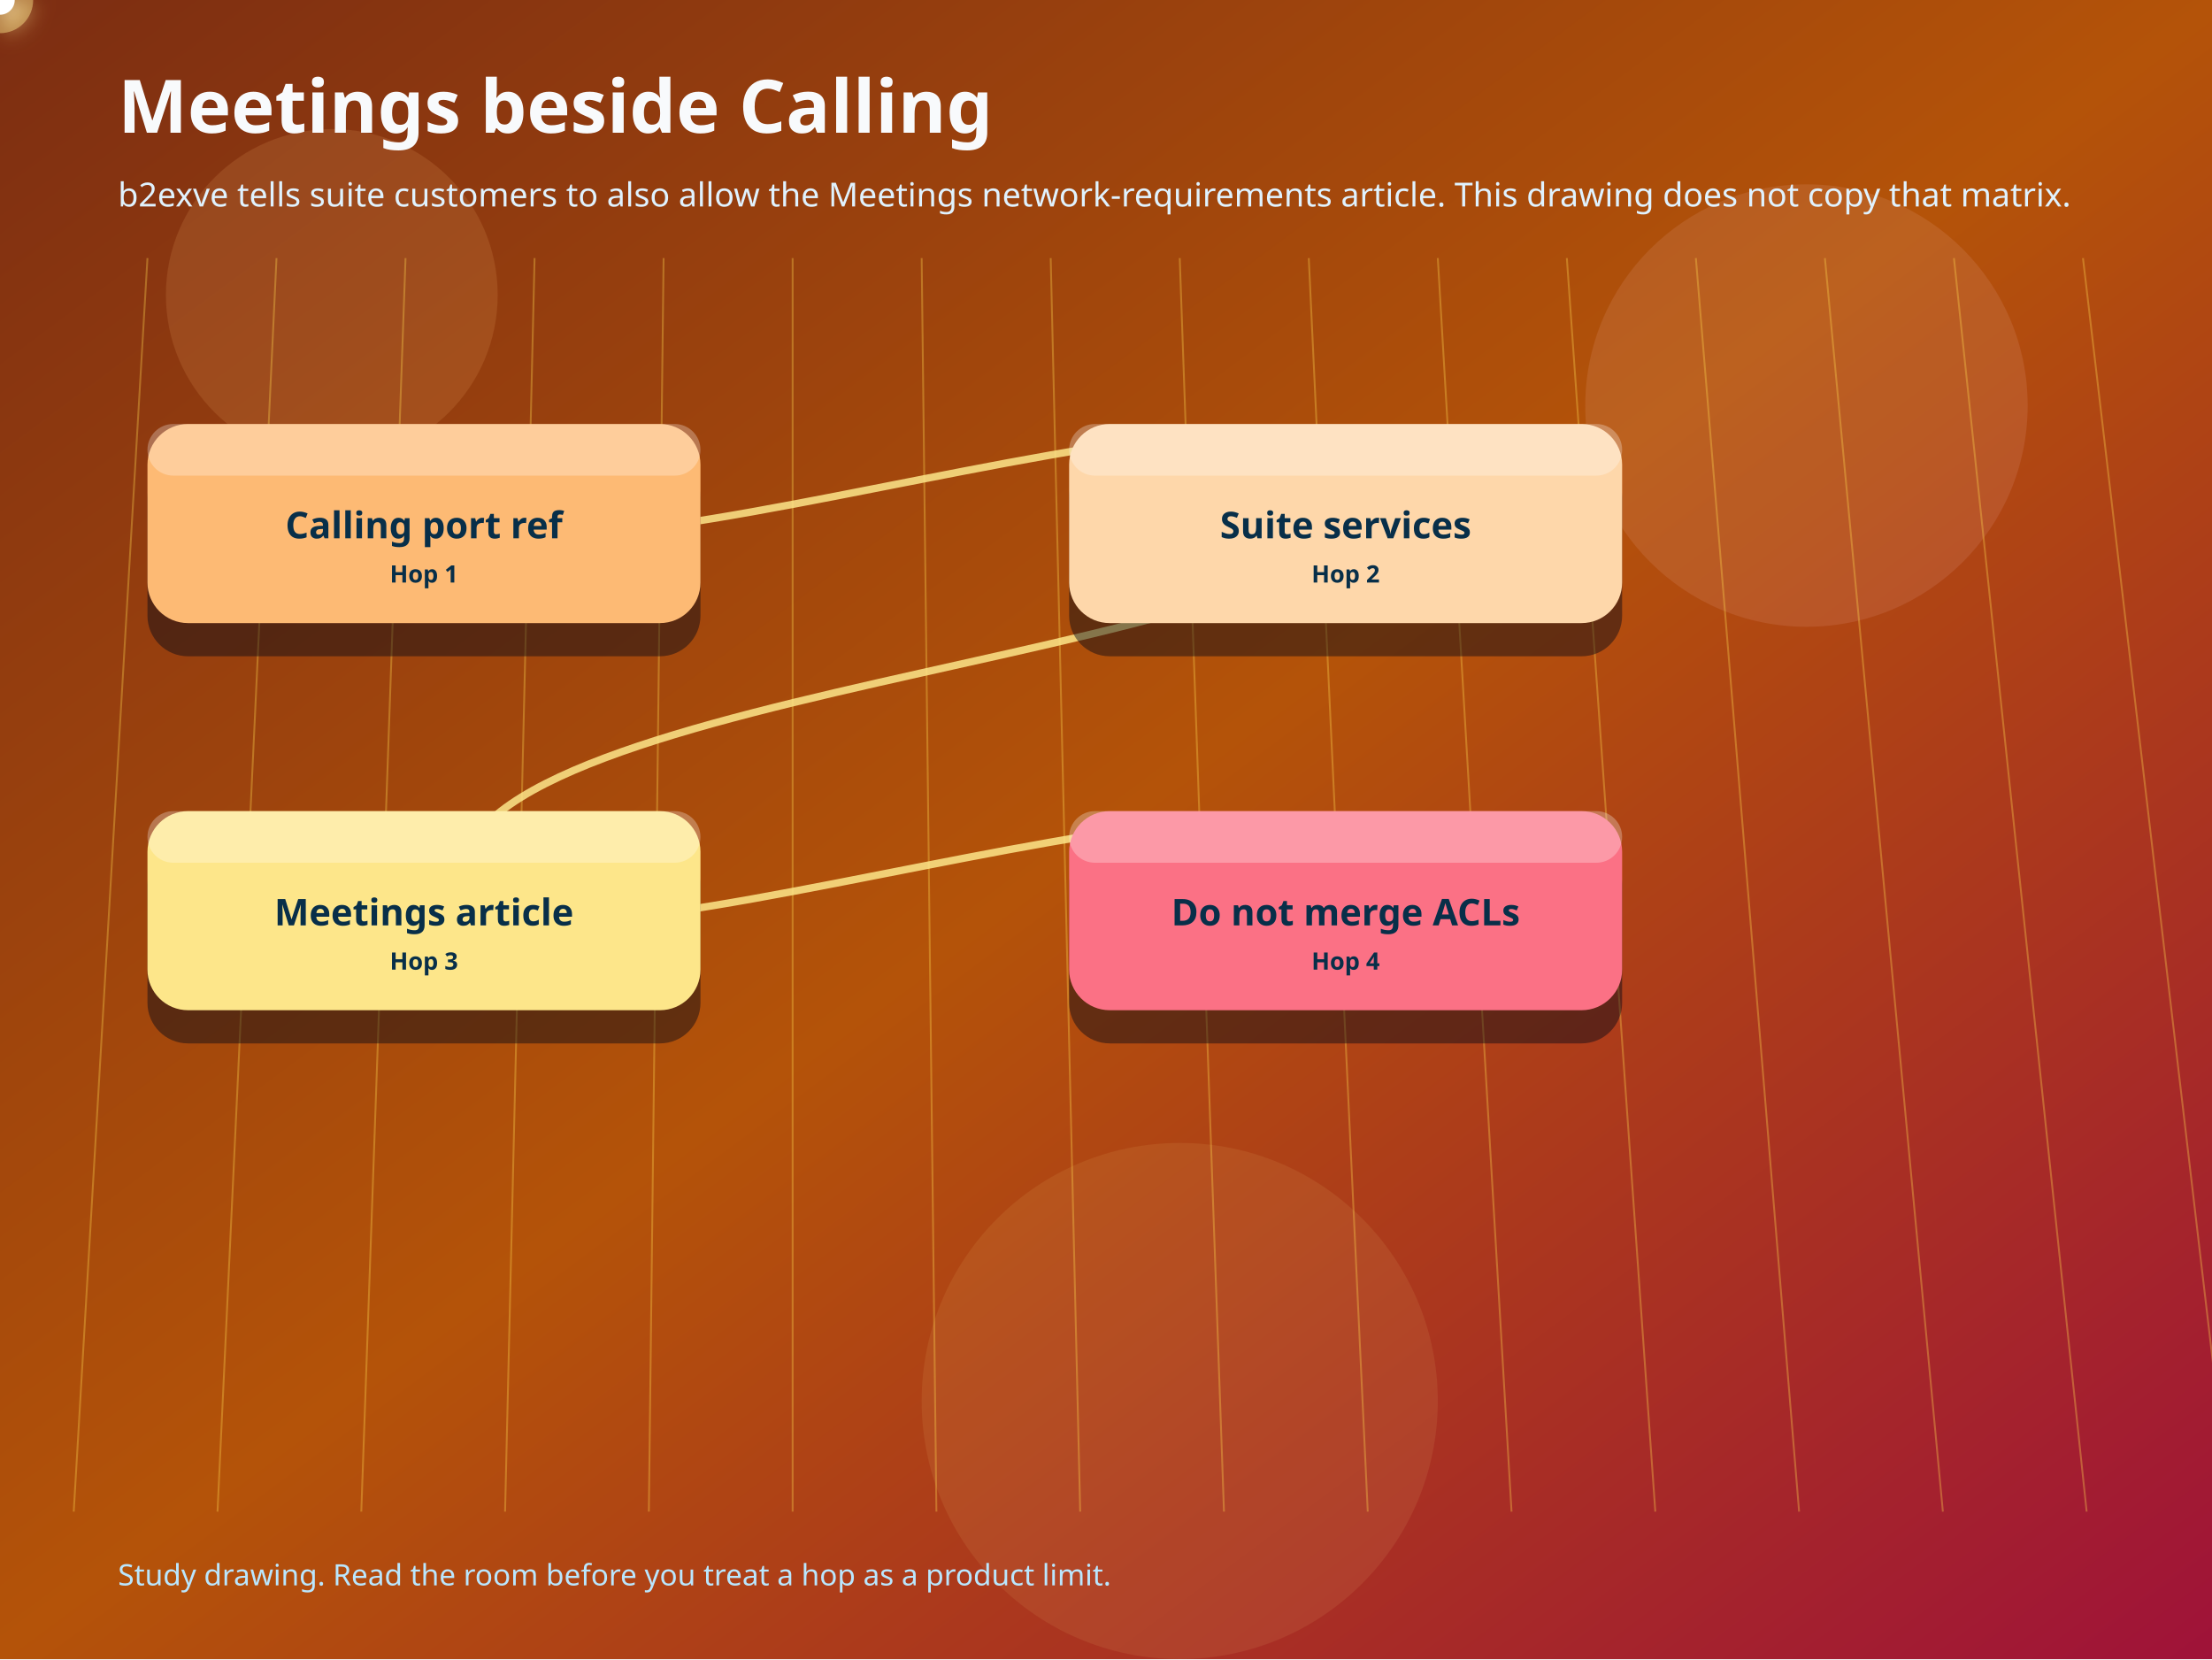
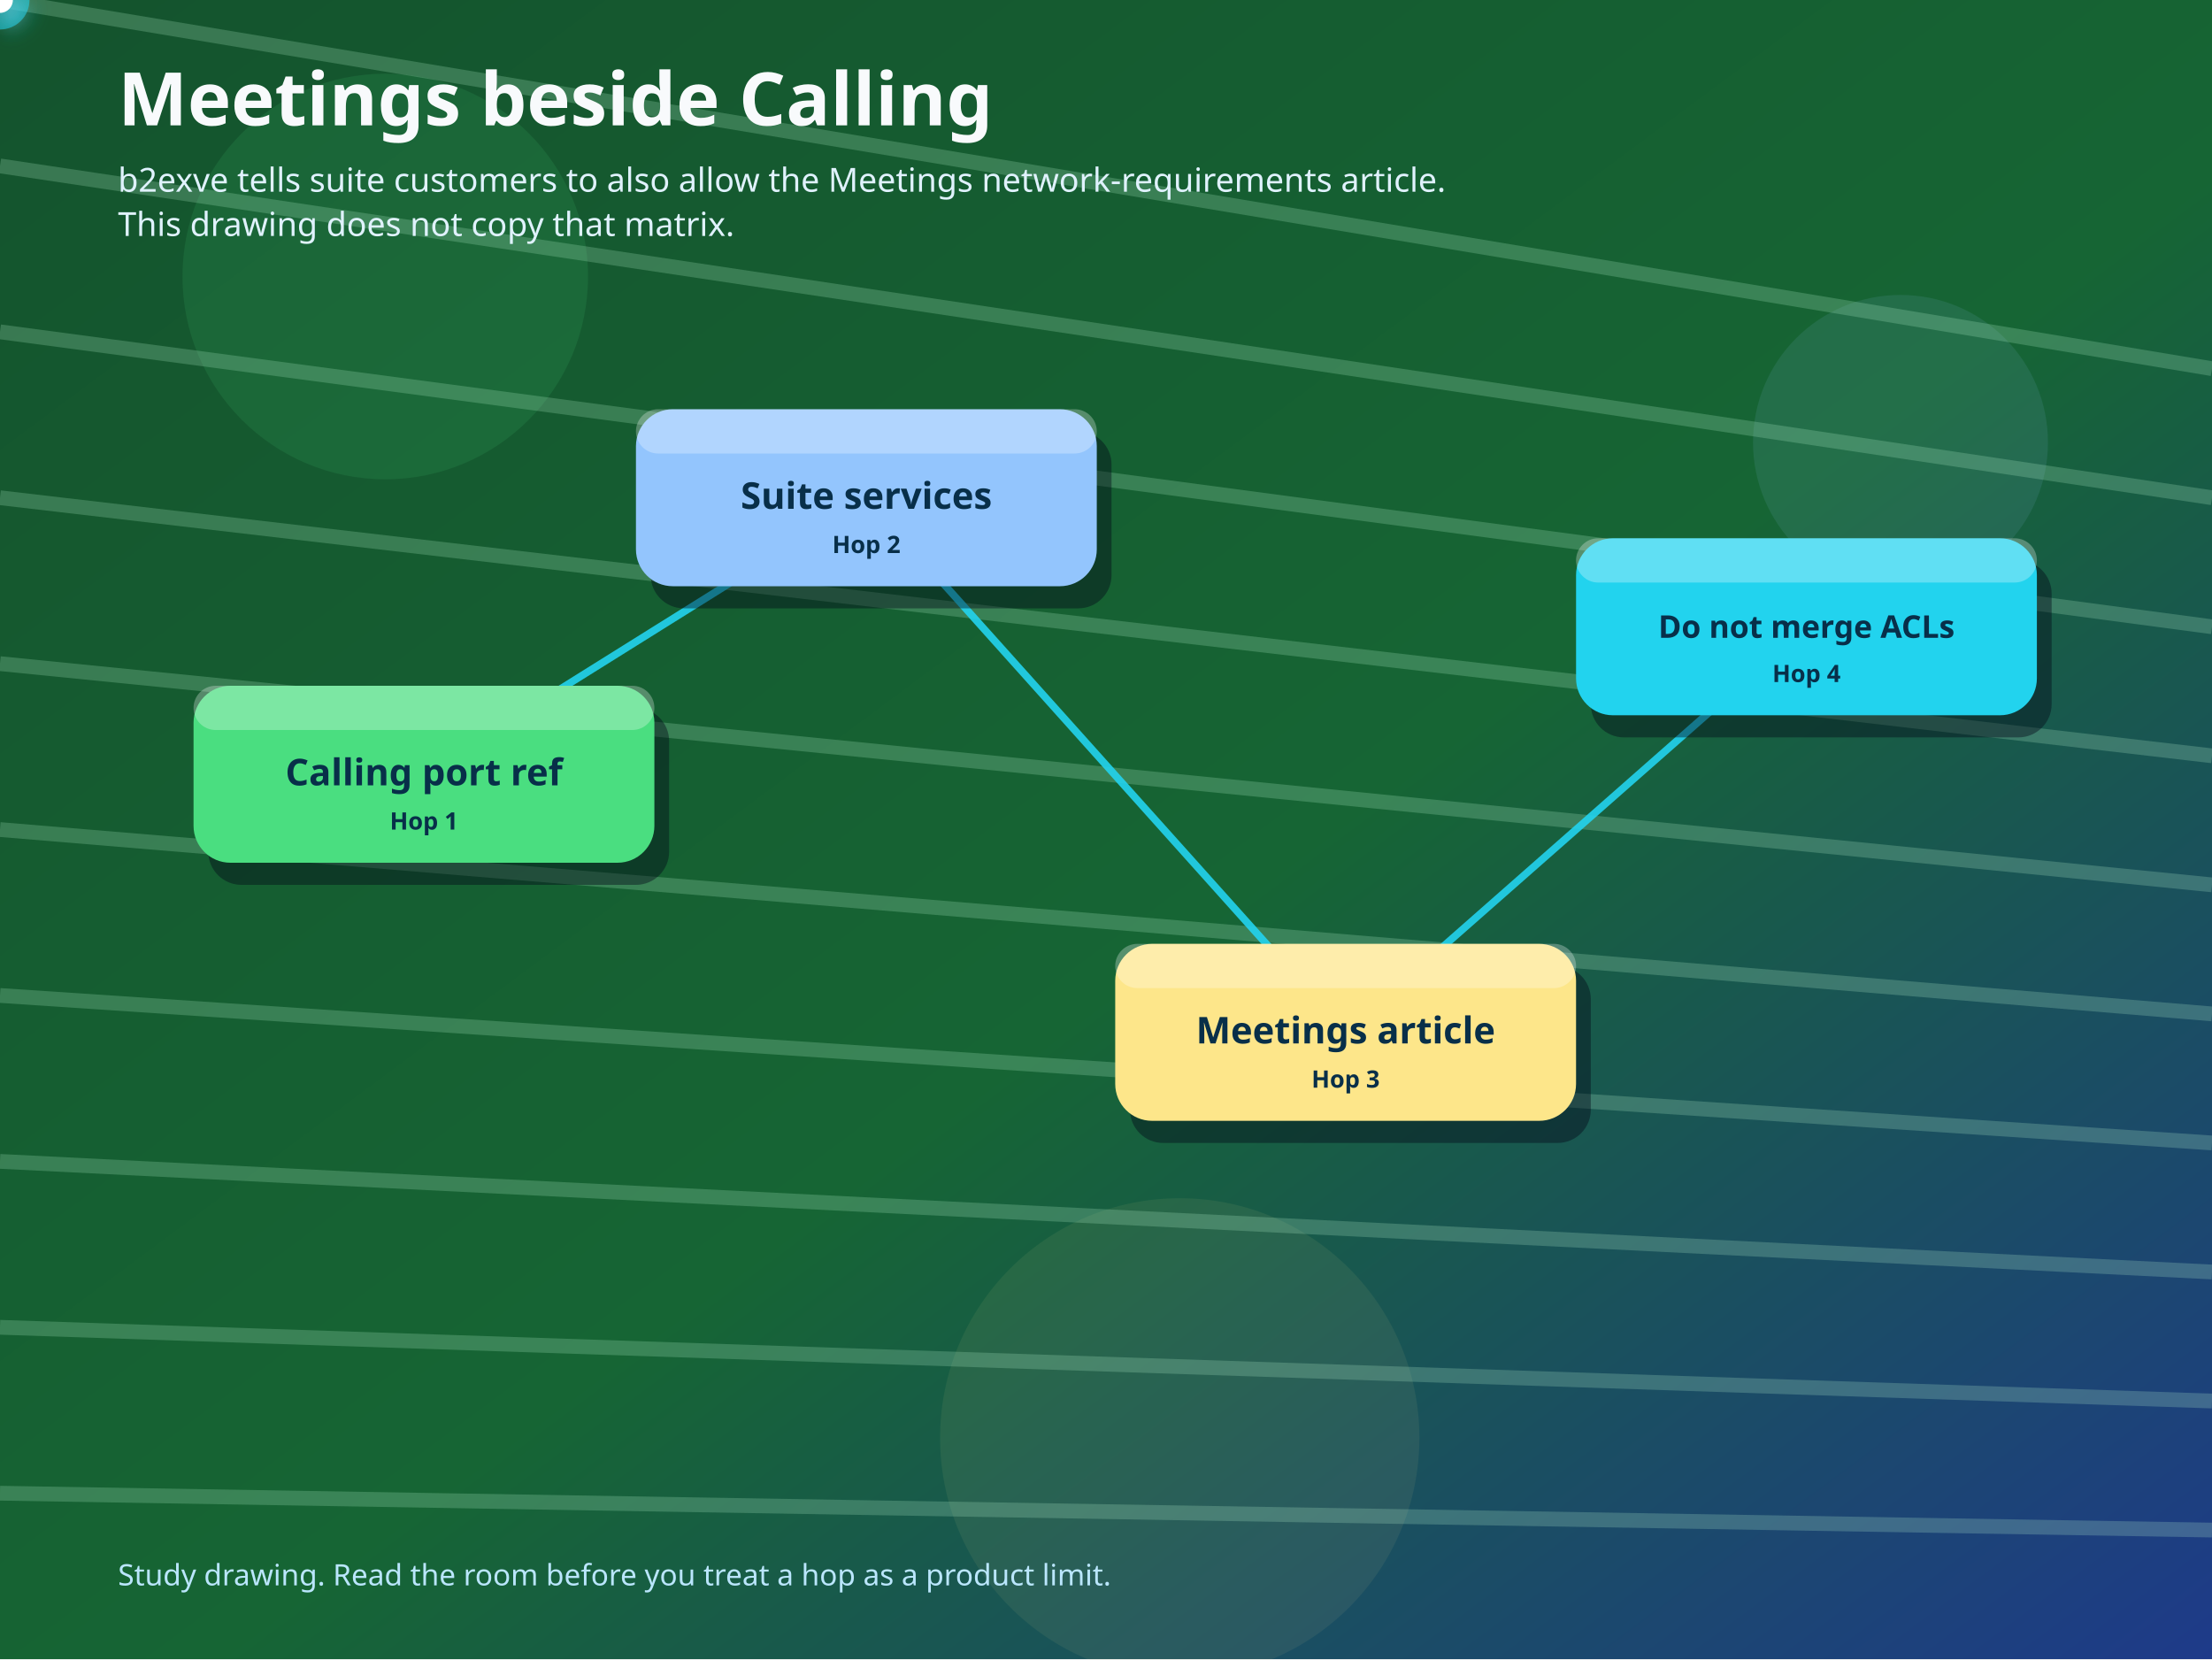
- <svg xmlns="http://www.w3.org/2000/svg" data-palette="3" viewBox="0 0 1200 900" role="img" aria-label="Meetings beside Calling">
+ <svg xmlns="http://www.w3.org/2000/svg" viewBox="0 0 1200 900" data-layout="wave" role="img" aria-label="Meetings beside Calling">
  <defs>
    <linearGradient id="sky" x1="0" y1="0" x2="1" y2="1">
-       <stop offset="0" stop-color="#7c2d12" />
-       <stop offset="0.5" stop-color="#b45309" />
-       <stop offset="1" stop-color="#9f1239" />
+       <stop offset="0" stop-color="#14532d" />
+       <stop offset="0.55" stop-color="#166534" />
+       <stop offset="1" stop-color="#1e3a8a" />
    </linearGradient>
-     <filter id="glow" x="-50%" y="-50%" width="200%" height="200%">
+     <filter id="glow" x="-40%" y="-40%" width="180%" height="180%">
      <feGaussianBlur stdDeviation="6" result="b" />
      <feMerge>
        <feMergeNode in="b" />
        <feMergeNode in="SourceGraphic" />
      </feMerge>
    </filter>
  </defs>
  <rect width="1200" height="900" fill="url(#sky)" />
-   <g opacity="0.55">
-     <animateTransform attributeName="transform" type="translate" values="0 0; 0 18; 0 0" dur="14s" repeatCount="indefinite" />
-     <circle cx="180" cy="160" r="90" fill="#fdba74" opacity="0.25" />
-     <circle cx="980" cy="220" r="120" fill="#fecdd3" opacity="0.2" />
-     <circle cx="640" cy="760" r="140" fill="#fde68a" opacity="0.16" />
+   <g opacity="0.5">
+     <animateTransform attributeName="transform" type="translate" values="0 0; 0 20; 0 0" dur="16s" repeatCount="indefinite" />
+     <circle cx="209" cy="150" r="110" fill="#4ade80" opacity="0.22" />
+     <circle cx="1031" cy="240" r="80" fill="#93c5fd" opacity="0.2" />
+     <circle cx="640" cy="780" r="130" fill="#fde68a" opacity="0.14" />
  </g>
-   <g opacity="0.35" stroke="#fcd34d" stroke-width="1">
-     <animateTransform attributeName="transform" type="translate" values="0 0; -12 8; 0 0" dur="18s" repeatCount="indefinite" />
-     <line x1="80" y1="140" x2="40" y2="820" />
-     <line x1="150" y1="140" x2="118" y2="820" />
-     <line x1="220" y1="140" x2="196" y2="820" />
-     <line x1="290" y1="140" x2="274" y2="820" />
-     <line x1="360" y1="140" x2="352" y2="820" />
-     <line x1="430" y1="140" x2="430" y2="820" />
-     <line x1="500" y1="140" x2="508" y2="820" />
-     <line x1="570" y1="140" x2="586" y2="820" />
-     <line x1="640" y1="140" x2="664" y2="820" />
-     <line x1="710" y1="140" x2="742" y2="820" />
-     <line x1="780" y1="140" x2="820" y2="820" />
-     <line x1="850" y1="140" x2="898" y2="820" />
-     <line x1="920" y1="140" x2="976" y2="820" />
-     <line x1="990" y1="140" x2="1054" y2="820" />
-     <line x1="1060" y1="140" x2="1132" y2="820" />
-     <line x1="1130" y1="140" x2="1210" y2="820" />
+   <g>
+     <animateTransform attributeName="transform" type="translate" values="0 0; -16 10; 0 0" dur="18s" repeatCount="indefinite" />
+     <g opacity="0.22" stroke="#bbf7d0" stroke-width="8">
+       <line x1="0" y1="0" x2="1200" y2="200" />
+       <line x1="0" y1="90" x2="1200" y2="270" />
+       <line x1="0" y1="180" x2="1200" y2="340" />
+       <line x1="0" y1="270" x2="1200" y2="410" />
+       <line x1="0" y1="360" x2="1200" y2="480" />
+       <line x1="0" y1="450" x2="1200" y2="550" />
+       <line x1="0" y1="540" x2="1200" y2="620" />
+       <line x1="0" y1="630" x2="1200" y2="690" />
+       <line x1="0" y1="720" x2="1200" y2="760" />
+       <line x1="0" y1="810" x2="1200" y2="830" />
+     </g>
  </g>
-   <text x="64" y="72" fill="#f8fafc" font-size="40" font-family="system-ui,sans-serif" font-weight="800">Meetings beside Calling</text>
-   <text x="64" y="112" fill="#e0f2fe" font-size="18" font-family="system-ui,sans-serif">b2exve tells suite customers to also allow the Meetings network-requirements article. This drawing does not copy that matrix.</text>
-   <path d="M 250 266 C 250 356 750 160 750 266 C 750 356 250 370 250 476 C 250 566 750 370 750 476" fill="none" stroke="#fde68a" stroke-width="4" stroke-linecap="round" opacity="0.85" />
+   <text x="64" y="68" fill="#f8fafc" font-size="40" font-family="system-ui,sans-serif" font-weight="800">Meetings beside Calling</text>
+   <text x="64" y="104" fill="#e0f2fe" font-size="18" font-family="system-ui,sans-serif">b2exve tells suite customers to also allow the Meetings network-requirements article.</text>
+   <text x="64" y="128" fill="#e0f2fe" font-size="18" font-family="system-ui,sans-serif">This drawing does not copy that matrix.</text>
+   <path d="M 230 420 L 470 270 L 730 560 L 980 340" fill="none" stroke="#22d3ee" stroke-width="4" stroke-linecap="round" opacity="0.9" />
  <g class="hop">
-     <rect x="80" y="248" width="300" height="108" rx="22" fill="#020617" opacity="0.45" />
-     <rect x="80" y="230" width="300" height="108" rx="22" fill="#fdba74" />
-     <rect x="80" y="230" width="300" height="28" rx="14" fill="#ffffff" opacity="0.28" />
-     <text x="230" y="292" text-anchor="middle" fill="#082f49" font-size="20" font-family="system-ui,sans-serif" font-weight="800">Calling port ref</text>
-     <text x="230" y="316" text-anchor="middle" fill="#082f49" font-size="13" font-family="system-ui,sans-serif" font-weight="700">Hop 1</text>
+     <rect x="113.0" y="384.0" width="250" height="96" rx="18" fill="#020617" opacity="0.42" />
+     <rect x="105.0" y="372.0" width="250" height="96" rx="20" fill="#4ade80" />
+     <rect x="105.0" y="372.0" width="250" height="24" rx="12" fill="#ffffff" opacity="0.28" />
+     <text x="230" y="426.0" text-anchor="middle" fill="#082f49" font-size="20" font-family="system-ui,sans-serif" font-weight="800">Calling port ref</text>
+     <text x="230" y="450.0" text-anchor="middle" fill="#082f49" font-size="13" font-family="system-ui,sans-serif" font-weight="700">Hop 1</text>
  </g>
  <g class="hop">
-     <rect x="580" y="248" width="300" height="108" rx="22" fill="#020617" opacity="0.45" />
-     <rect x="580" y="230" width="300" height="108" rx="22" fill="#fed7aa" />
-     <rect x="580" y="230" width="300" height="28" rx="14" fill="#ffffff" opacity="0.28" />
-     <text x="730" y="292" text-anchor="middle" fill="#082f49" font-size="20" font-family="system-ui,sans-serif" font-weight="800">Suite services</text>
-     <text x="730" y="316" text-anchor="middle" fill="#082f49" font-size="13" font-family="system-ui,sans-serif" font-weight="700">Hop 2</text>
+     <rect x="353.0" y="234.0" width="250" height="96" rx="18" fill="#020617" opacity="0.42" />
+     <rect x="345.0" y="222.0" width="250" height="96" rx="20" fill="#93c5fd" />
+     <rect x="345.0" y="222.0" width="250" height="24" rx="12" fill="#ffffff" opacity="0.28" />
+     <text x="470" y="276.0" text-anchor="middle" fill="#082f49" font-size="20" font-family="system-ui,sans-serif" font-weight="800">Suite services</text>
+     <text x="470" y="300.0" text-anchor="middle" fill="#082f49" font-size="13" font-family="system-ui,sans-serif" font-weight="700">Hop 2</text>
  </g>
  <g class="hop">
-     <rect x="80" y="458" width="300" height="108" rx="22" fill="#020617" opacity="0.45" />
-     <rect x="80" y="440" width="300" height="108" rx="22" fill="#fde68a" />
-     <rect x="80" y="440" width="300" height="28" rx="14" fill="#ffffff" opacity="0.28" />
-     <text x="230" y="502" text-anchor="middle" fill="#082f49" font-size="20" font-family="system-ui,sans-serif" font-weight="800">Meetings article</text>
-     <text x="230" y="526" text-anchor="middle" fill="#082f49" font-size="13" font-family="system-ui,sans-serif" font-weight="700">Hop 3</text>
+     <rect x="613.0" y="524.0" width="250" height="96" rx="18" fill="#020617" opacity="0.42" />
+     <rect x="605.0" y="512.0" width="250" height="96" rx="20" fill="#fde68a" />
+     <rect x="605.0" y="512.0" width="250" height="24" rx="12" fill="#ffffff" opacity="0.28" />
+     <text x="730" y="566.0" text-anchor="middle" fill="#082f49" font-size="20" font-family="system-ui,sans-serif" font-weight="800">Meetings article</text>
+     <text x="730" y="590.0" text-anchor="middle" fill="#082f49" font-size="13" font-family="system-ui,sans-serif" font-weight="700">Hop 3</text>
  </g>
  <g class="hop">
-     <rect x="580" y="458" width="300" height="108" rx="22" fill="#020617" opacity="0.45" />
-     <rect x="580" y="440" width="300" height="108" rx="22" fill="#fb7185" />
-     <rect x="580" y="440" width="300" height="28" rx="14" fill="#ffffff" opacity="0.28" />
-     <text x="730" y="502" text-anchor="middle" fill="#082f49" font-size="20" font-family="system-ui,sans-serif" font-weight="800">Do not merge ACLs</text>
-     <text x="730" y="526" text-anchor="middle" fill="#082f49" font-size="13" font-family="system-ui,sans-serif" font-weight="700">Hop 4</text>
+     <rect x="863.0" y="304.0" width="250" height="96" rx="18" fill="#020617" opacity="0.42" />
+     <rect x="855.0" y="292.0" width="250" height="96" rx="20" fill="#22d3ee" />
+     <rect x="855.0" y="292.0" width="250" height="24" rx="12" fill="#ffffff" opacity="0.28" />
+     <text x="980" y="346.0" text-anchor="middle" fill="#082f49" font-size="17" font-family="system-ui,sans-serif" font-weight="800">Do not merge ACLs</text>
+     <text x="980" y="370.0" text-anchor="middle" fill="#082f49" font-size="13" font-family="system-ui,sans-serif" font-weight="700">Hop 4</text>
  </g>
  <g filter="url(#glow)">
-     <animateMotion dur="6.5s" repeatCount="indefinite" path="M 250 266 C 250 356 750 160 750 266 C 750 356 250 370 250 476 C 250 566 750 370 750 476" />
-     <circle r="18" fill="#fde68a" opacity="0.45" />
-     <circle r="8" fill="#ffffff" />
+     <animateMotion dur="5.9s" repeatCount="indefinite" path="M 230 420 L 470 270 L 730 560 L 980 340" />
+     <circle r="16" fill="#22d3ee" opacity="0.55" />
+     <circle r="7" fill="#ffffff" />
  </g>
  <text x="64" y="860" fill="#bae6fd" font-size="16" font-family="system-ui,sans-serif">Study drawing. Read the room before you treat a hop as a product limit.</text>
</svg>
